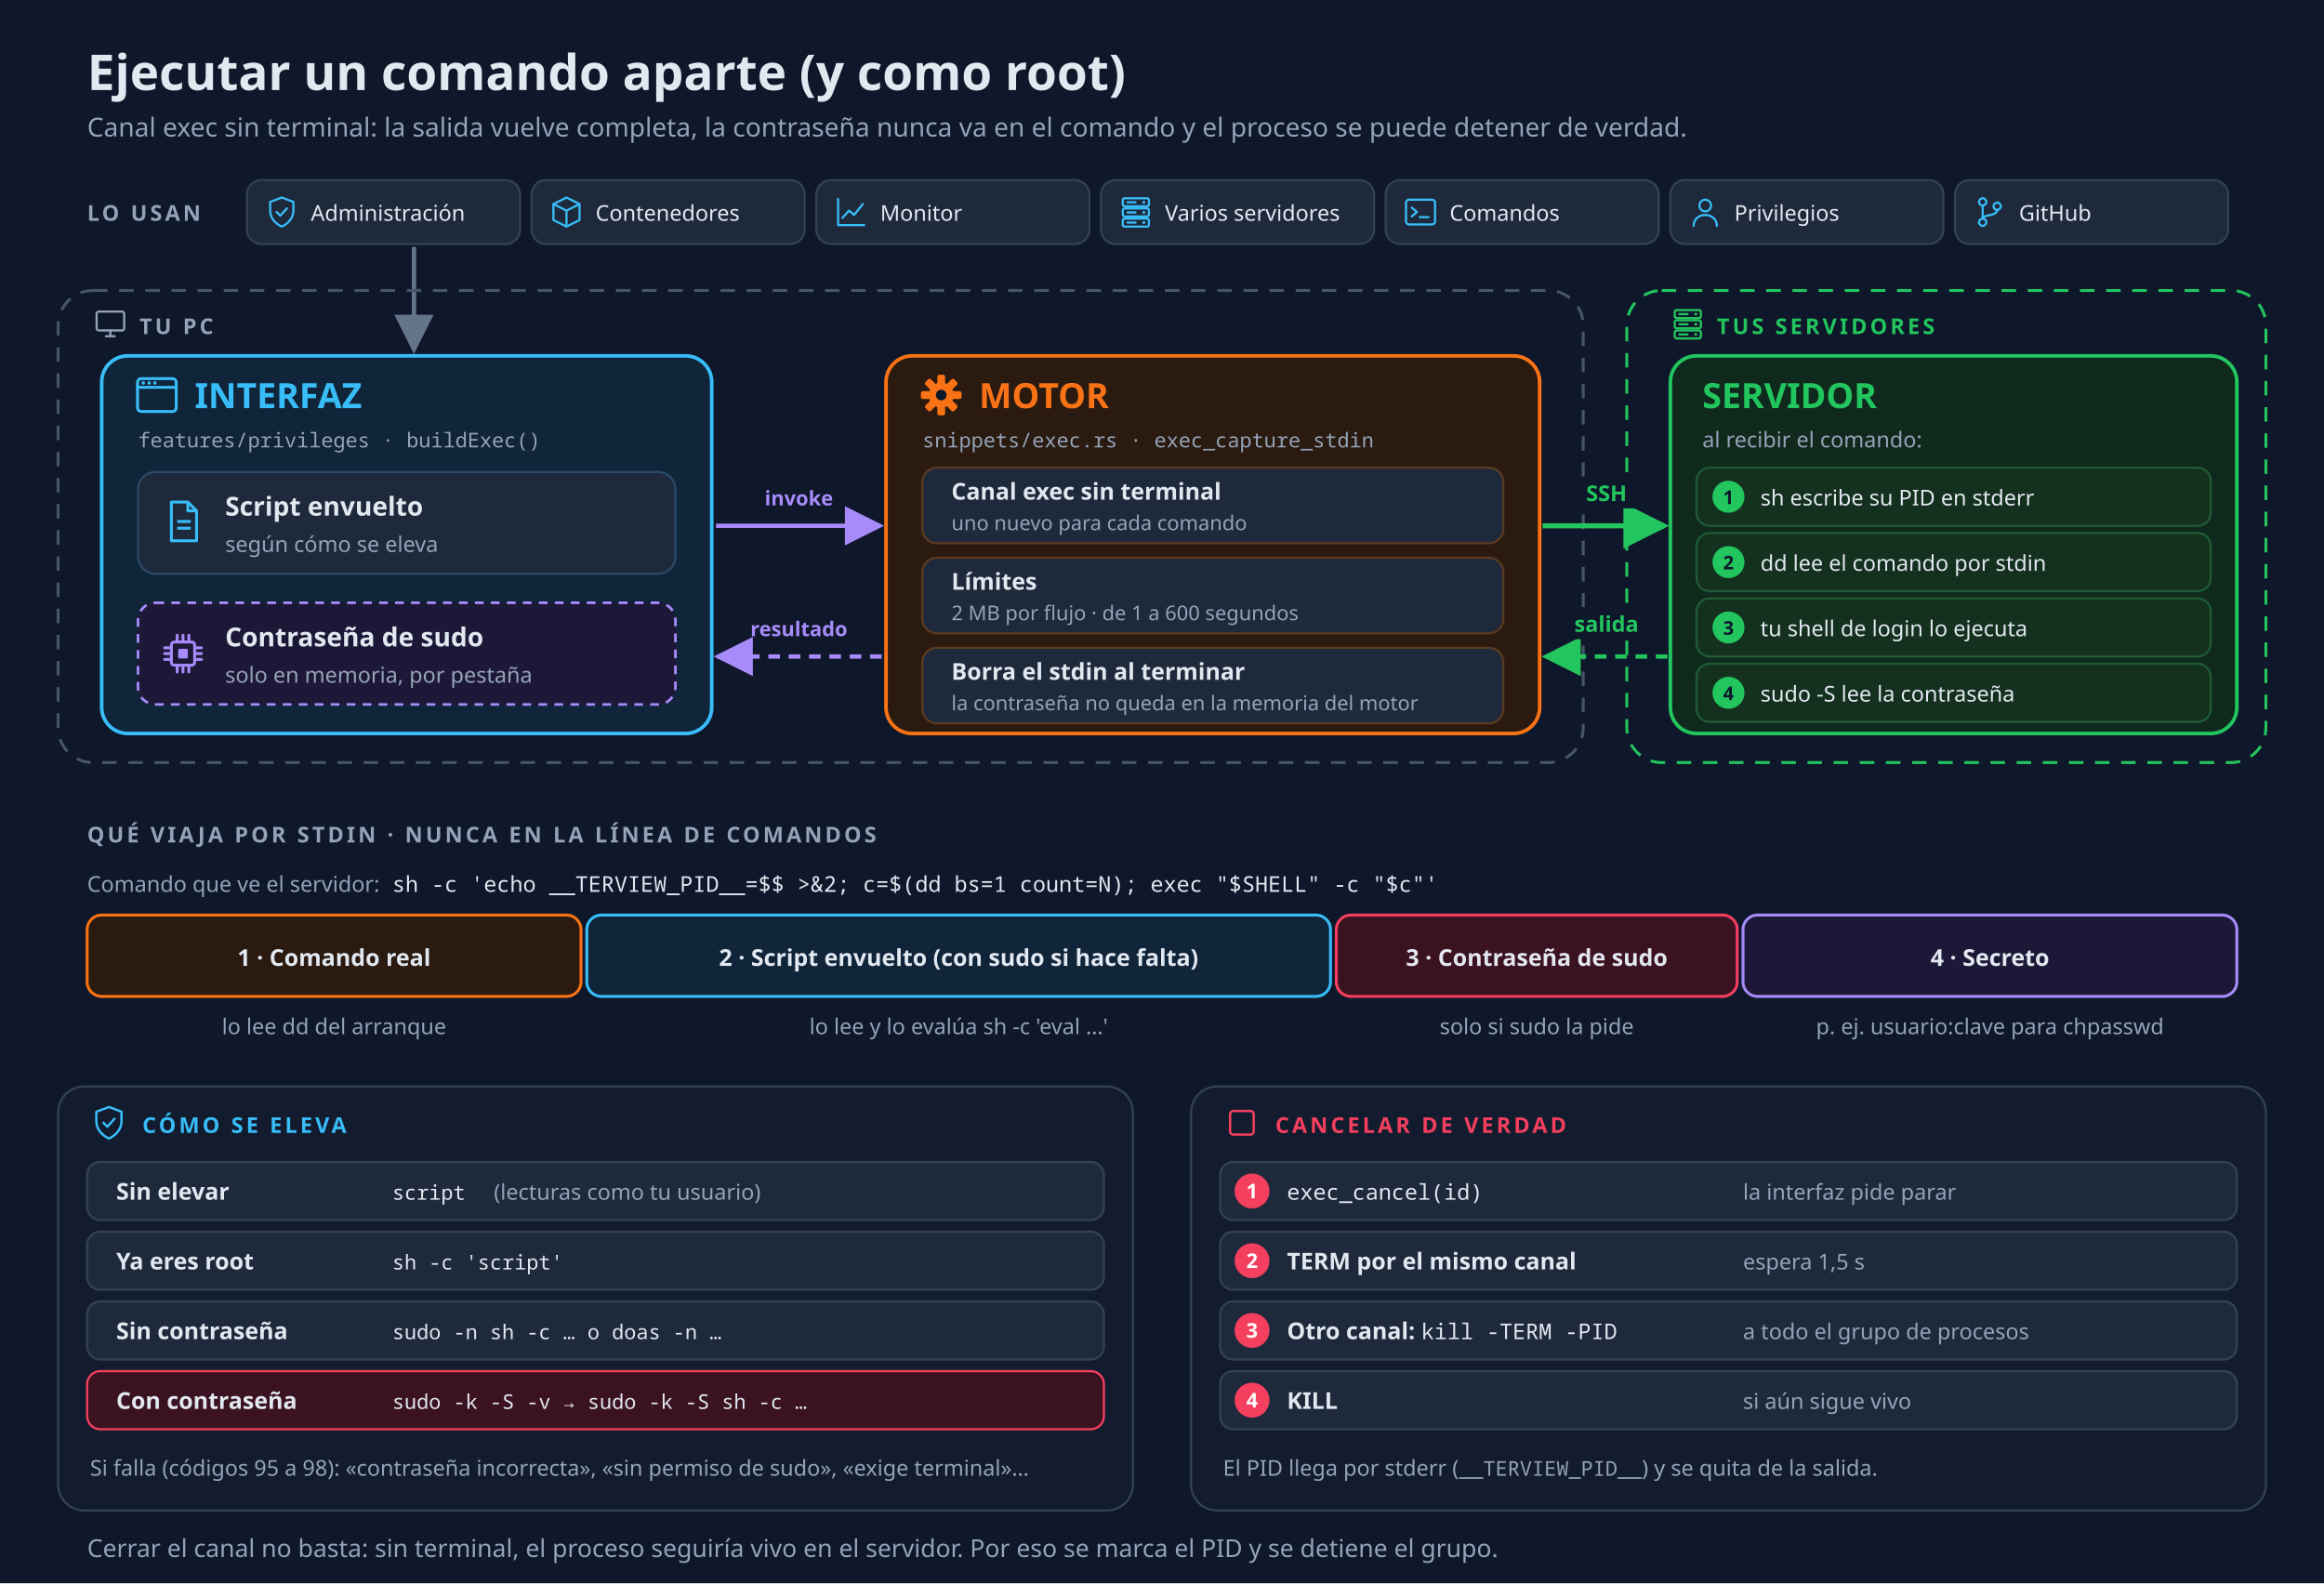
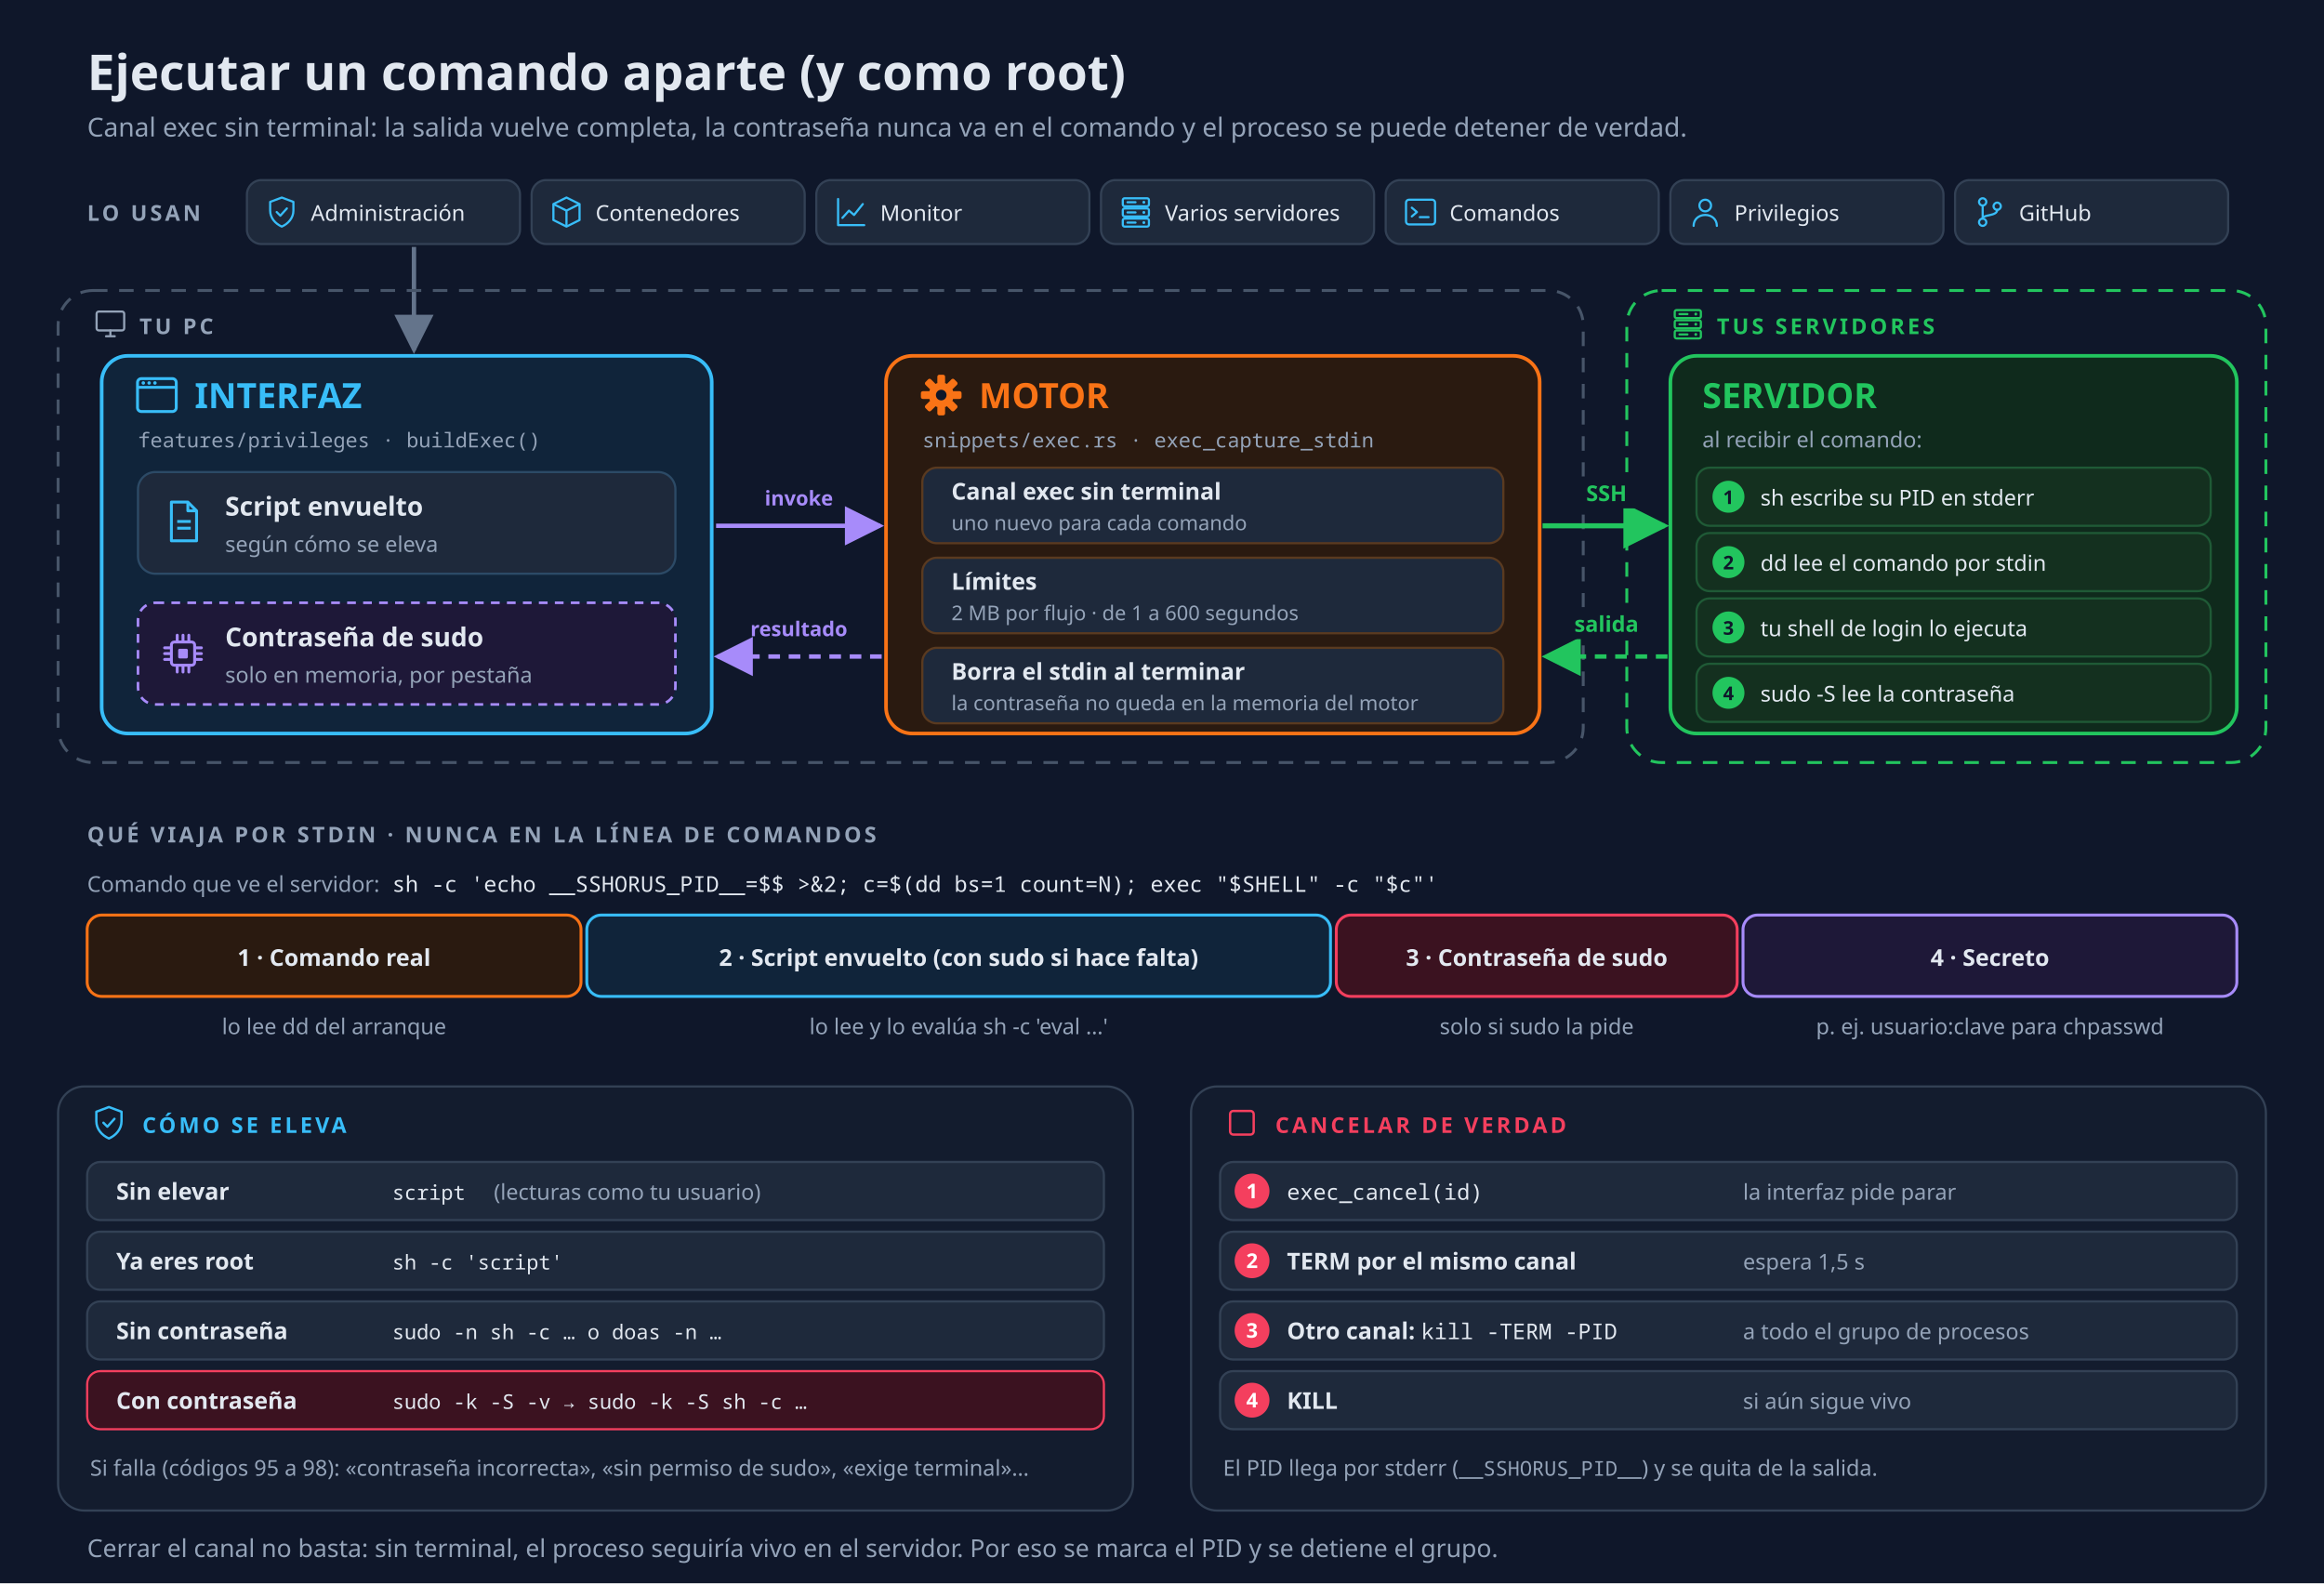
<svg xmlns="http://www.w3.org/2000/svg" width="1600" height="1090" viewBox="0 0 1600 1090">
  <defs>
    <marker id="mp" viewBox="0 0 10 10" refX="9" refY="5" markerWidth="9" markerHeight="9" orient="auto-start-reverse">
      <path d="M0,0 L10,5 L0,10 z" fill="#a78bfa" />
    </marker>
    <marker id="mg" viewBox="0 0 10 10" refX="9" refY="5" markerWidth="9" markerHeight="9" orient="auto-start-reverse">
      <path d="M0,0 L10,5 L0,10 z" fill="#22c55e" />
    </marker>
    <marker id="mn" viewBox="0 0 10 10" refX="9" refY="5" markerWidth="9" markerHeight="9" orient="auto-start-reverse">
      <path d="M0,0 L10,5 L0,10 z" fill="#64748b" />
    </marker>
    <symbol id="i-pc" viewBox="0 0 48 48">
      <g fill="none" stroke="currentColor" stroke-width="3" stroke-linecap="round" stroke-linejoin="round">
        <rect x="5" y="7" width="38" height="26" rx="3" />
        <path d="M18 41h12M24 33v8" />
      </g>
    </symbol>
    <symbol id="i-window" viewBox="0 0 48 48">
      <g fill="none" stroke="currentColor" stroke-width="3" stroke-linejoin="round">
        <rect x="4" y="7" width="40" height="34" rx="4" />
        <path d="M4 16h40" />
      </g>
      <g fill="currentColor">
        <circle cx="10" cy="11.5" r="1.8" />
        <circle cx="16" cy="11.5" r="1.8" />
        <circle cx="22" cy="11.5" r="1.8" />
      </g>
    </symbol>
    <symbol id="i-gear" viewBox="0 0 48 48">
      <g fill="currentColor">
        <rect x="20" y="3" width="8" height="10" rx="2" />
        <rect x="20" y="35" width="8" height="10" rx="2" />
        <rect x="3" y="20" width="10" height="8" rx="2" />
        <rect x="35" y="20" width="10" height="8" rx="2" />
        <rect x="20" y="3" width="8" height="10" rx="2" transform="rotate(45 24 24)" />
        <rect x="20" y="35" width="8" height="10" rx="2" transform="rotate(45 24 24)" />
        <rect x="3" y="20" width="10" height="8" rx="2" transform="rotate(45 24 24)" />
        <rect x="35" y="20" width="10" height="8" rx="2" transform="rotate(45 24 24)" />
      </g>
      <circle cx="24" cy="24" r="13" fill="currentColor" />
      <circle cx="24" cy="24" r="5.5" fill="#0f172a" />
    </symbol>
    <symbol id="i-server" viewBox="0 0 48 48">
      <g fill="none" stroke="currentColor" stroke-width="3" stroke-linejoin="round">
        <rect x="6" y="5" width="36" height="11" rx="2.5" />
        <rect x="6" y="19" width="36" height="11" rx="2.5" />
        <rect x="6" y="33" width="36" height="11" rx="2.5" />
      </g>
      <g fill="currentColor">
        <circle cx="35" cy="10.5" r="2" />
        <circle cx="35" cy="24.5" r="2" />
        <circle cx="35" cy="38.5" r="2" />
        <rect x="11" y="9" width="14" height="3" rx="1.5" />
        <rect x="11" y="23" width="14" height="3" rx="1.5" />
        <rect x="11" y="37" width="14" height="3" rx="1.5" />
      </g>
    </symbol>
    <symbol id="i-cloud" viewBox="0 0 48 48">
      <path d="M14 38h22a9 9 0 0 0 1-17.9A12 12 0 0 0 14.3 17 10.5 10.5 0 0 0 14 38z" fill="none" stroke="currentColor" stroke-width="3" stroke-linejoin="round" />
    </symbol>
    <symbol id="i-git" viewBox="0 0 48 48">
      <g fill="none" stroke="currentColor" stroke-width="3" stroke-linecap="round">
        <circle cx="14" cy="10" r="5" />
        <circle cx="14" cy="38" r="5" />
        <circle cx="34" cy="16" r="5" />
        <path d="M14 15v18M34 21c0 9-20 6-20 12" />
      </g>
    </symbol>
    <symbol id="i-db" viewBox="0 0 48 48">
      <g fill="none" stroke="currentColor" stroke-width="3">
        <ellipse cx="24" cy="10" rx="16" ry="6" />
        <path d="M8 10v28c0 3.3 7.2 6 16 6s16-2.7 16-6V10" />
        <path d="M8 19c0 3.3 7.2 6 16 6s16-2.7 16-6M8 28.5c0 3.3 7.2 6 16 6s16-2.7 16-6" />
      </g>
    </symbol>
    <symbol id="i-key" viewBox="0 0 48 48">
      <g fill="none" stroke="currentColor" stroke-width="3" stroke-linecap="round" stroke-linejoin="round">
        <circle cx="15" cy="30" r="9" />
        <path d="M21.5 23.5 40 5M33 12l5 5M28 17l4 4" />
      </g>
    </symbol>
    <symbol id="i-folder" viewBox="0 0 48 48">
      <path d="M5 13a3 3 0 0 1 3-3h10l4 5h18a3 3 0 0 1 3 3v19a3 3 0 0 1-3 3H8a3 3 0 0 1-3-3z" fill="none" stroke="currentColor" stroke-width="3" stroke-linejoin="round" />
    </symbol>
    <symbol id="i-file" viewBox="0 0 48 48">
      <g fill="none" stroke="currentColor" stroke-width="3" stroke-linejoin="round">
        <path d="M12 4h17l9 9v31H12z" />
        <path d="M29 4v9h9M18 24h14M18 31h14" />
      </g>
    </symbol>
    <symbol id="i-lock" viewBox="0 0 48 48">
      <g fill="none" stroke="currentColor" stroke-width="3" stroke-linejoin="round">
        <rect x="9" y="21" width="30" height="22" rx="3" />
        <path d="M15 21v-6a9 9 0 0 1 18 0v6" />
      </g>
      <circle cx="24" cy="32" r="3" fill="currentColor" />
    </symbol>
    <symbol id="i-chip" viewBox="0 0 48 48">
      <g fill="none" stroke="currentColor" stroke-width="3" stroke-linecap="round">
        <rect x="12" y="12" width="24" height="24" rx="3" />
        <path d="M18 5v6M24 5v6M30 5v6M18 37v6M24 37v6M30 37v6M5 18h6M5 24h6M5 30h6M37 18h6M37 24h6M37 30h6" />
      </g>
      <rect x="19" y="19" width="10" height="10" rx="1.5" fill="currentColor" />
    </symbol>
    <symbol id="i-box" viewBox="0 0 48 48">
      <g fill="none" stroke="currentColor" stroke-width="3" stroke-linejoin="round">
        <path d="M24 4 42 13v22L24 44 6 35V13z" />
        <path d="M6 13l18 9 18-9M24 22v22" />
      </g>
    </symbol>
    <symbol id="i-term" viewBox="0 0 48 48">
      <g fill="none" stroke="currentColor" stroke-width="3" stroke-linecap="round" stroke-linejoin="round">
        <rect x="4" y="7" width="40" height="34" rx="4" />
        <path d="M12 18l7 6-7 6M23 31h12" />
      </g>
    </symbol>
    <symbol id="i-shield" viewBox="0 0 48 48">
      <g fill="none" stroke="currentColor" stroke-width="3" stroke-linejoin="round" stroke-linecap="round">
        <path d="M24 4 40 10v12c0 10-7 18-16 22C15 40 8 32 8 22V10z" />
        <path d="M17 24l5 5 9-10" />
      </g>
    </symbol>
    <symbol id="i-chart" viewBox="0 0 48 48">
      <g fill="none" stroke="currentColor" stroke-width="3" stroke-linecap="round" stroke-linejoin="round">
        <path d="M6 6v36h36" />
        <path d="M12 32l9-10 7 6 12-15" />
      </g>
    </symbol>
    <symbol id="i-user" viewBox="0 0 48 48">
      <g fill="none" stroke="currentColor" stroke-width="3" stroke-linecap="round">
        <circle cx="24" cy="15" r="8" />
        <path d="M8 43c0-9 7-15 16-15s16 6 16 15" />
      </g>
    </symbol>
    <symbol id="i-tunnel" viewBox="0 0 48 48">
      <g fill="none" stroke="currentColor" stroke-width="3" stroke-linecap="round" stroke-linejoin="round">
        <path d="M4 40V24a20 20 0 0 1 40 0v16" />
        <path d="M14 40V25a10 10 0 0 1 20 0v15" />
        <path d="M4 40h10M34 40h10" />
      </g>
    </symbol>
    <symbol id="i-globe" viewBox="0 0 48 48">
      <g fill="none" stroke="currentColor" stroke-width="3">
        <circle cx="24" cy="24" r="19" />
        <ellipse cx="24" cy="24" rx="8" ry="19" />
        <path d="M5 24h38M8 14h32M8 34h32" />
      </g>
    </symbol>
    <symbol id="i-play" viewBox="0 0 48 48">
      <path d="M14 8l26 16-26 16z" fill="none" stroke="currentColor" stroke-width="3" stroke-linejoin="round" />
    </symbol>
    <symbol id="i-stop" viewBox="0 0 48 48">
      <rect x="9" y="9" width="30" height="30" rx="4" fill="none" stroke="currentColor" stroke-width="3" />
    </symbol>
    <symbol id="i-tag" viewBox="0 0 48 48">
      <g fill="none" stroke="currentColor" stroke-width="3" stroke-linejoin="round">
        <path d="M5 6h18l20 20-17 17L5 23z" />
      </g>
      <circle cx="14" cy="15" r="3" fill="currentColor" />
    </symbol>
    <symbol id="i-download" viewBox="0 0 48 48">
      <g fill="none" stroke="currentColor" stroke-width="3" stroke-linecap="round" stroke-linejoin="round">
        <path d="M24 6v24M14 21l10 10 10-10M6 36v6h36v-6" />
      </g>
    </symbol>
    <symbol id="i-hand" viewBox="0 0 48 48">
      <g fill="none" stroke="currentColor" stroke-width="3" stroke-linecap="round" stroke-linejoin="round">
        <path d="M16 26V9a3 3 0 0 1 6 0v14M22 21V6a3 3 0 0 1 6 0v15M28 21V9a3 3 0 0 1 6 0v14M34 23v-7a3 3 0 0 1 6 0v12c0 9-6 16-15 16-6 0-9-3-12-7l-6-9a3 3 0 0 1 5-3l3 3" />
      </g>
    </symbol>
    <symbol id="i-history" viewBox="0 0 48 48">
      <g fill="none" stroke="currentColor" stroke-width="3" stroke-linecap="round" stroke-linejoin="round">
        <path d="M7 24a17 17 0 1 0 5-12" />
        <path d="M6 6v8h8M24 14v11l7 4" />
      </g>
    </symbol>
    <symbol id="i-eye" viewBox="0 0 48 48">
      <g fill="none" stroke="currentColor" stroke-width="3" stroke-linejoin="round">
        <path d="M3 24s8-14 21-14 21 14 21 14-8 14-21 14S3 24 3 24z" />
        <circle cx="24" cy="24" r="6" />
      </g>
    </symbol>
  </defs>
  <style>
    text{font-family:'Noto Sans','DejaVu Sans',sans-serif;fill:#e2e8f0}
    .t{font-size:34px;font-weight:700}
    .st{font-size:18px;fill:#94a3b8}
    .h{font-size:24px;font-weight:700}
    .b{font-size:18px;font-weight:600}
    .b16{font-size:16px;font-weight:600}
    .s{font-size:15px;fill:#94a3b8}
    .xs{font-size:13px;fill:#94a3b8}
    .mono{font-family:'Noto Sans Mono','DejaVu Sans Mono',monospace}
    .z{font-size:15px;font-weight:700;letter-spacing:2px}
    .chip{fill:#1e293b;stroke:#334155;stroke-width:1.5}
    .pi{fill:#1e293b;stroke:#2c4a66;stroke-width:1.5}
    .po{fill:#1e293b;stroke:#5a3a20;stroke-width:1.5}
    .ps{fill:#14301f;stroke:#1f5a36;stroke-width:1.5}
    .row{fill:#1e293b;stroke:#334155;stroke-width:1.5}
  </style>
  <rect width="1600" height="1090" fill="#0f172a" />
  <text x="60" y="62" class="t">Ejecutar un comando aparte (y como root)</text>
  <text x="60" y="94" class="st">Canal exec sin terminal: la salida vuelve completa, la contraseña nunca va en el comando y el proceso se puede detener de verdad.</text>
  <text x="60" y="152" class="z" style="fill:#94a3b8">LO USAN</text>
  <g>
    <rect x="170" y="124" width="188" height="44" rx="10" class="chip" />
    <use href="#i-shield" x="182" y="134" width="24" height="24" style="color:#38bdf8" />
    <text x="214" y="152" style="font-size:15px">Administración</text>
    <rect x="366" y="124" width="188" height="44" rx="10" class="chip" />
    <use href="#i-box" x="378" y="134" width="24" height="24" style="color:#38bdf8" />
    <text x="410" y="152" style="font-size:15px">Contenedores</text>
    <rect x="562" y="124" width="188" height="44" rx="10" class="chip" />
    <use href="#i-chart" x="574" y="134" width="24" height="24" style="color:#38bdf8" />
    <text x="606" y="152" style="font-size:15px">Monitor</text>
    <rect x="758" y="124" width="188" height="44" rx="10" class="chip" />
    <use href="#i-server" x="770" y="134" width="24" height="24" style="color:#38bdf8" />
    <text x="802" y="152" style="font-size:15px">Varios servidores</text>
    <rect x="954" y="124" width="188" height="44" rx="10" class="chip" />
    <use href="#i-term" x="966" y="134" width="24" height="24" style="color:#38bdf8" />
    <text x="998" y="152" style="font-size:15px">Comandos</text>
    <rect x="1150" y="124" width="188" height="44" rx="10" class="chip" />
    <use href="#i-user" x="1162" y="134" width="24" height="24" style="color:#38bdf8" />
    <text x="1194" y="152" style="font-size:15px">Privilegios</text>
    <rect x="1346" y="124" width="188" height="44" rx="10" class="chip" />
    <use href="#i-git" x="1358" y="134" width="24" height="24" style="color:#38bdf8" />
    <text x="1390" y="152" style="font-size:15px">GitHub</text>
  </g>
  <line x1="285" y1="170" x2="285" y2="241" stroke="#64748b" stroke-width="3" marker-end="url(#mn)" />
  <rect x="40" y="200" width="1050" height="325" rx="24" fill="none" stroke="#475569" stroke-width="2" stroke-dasharray="10 8" />
  <use href="#i-pc" x="64" y="211" width="24" height="24" style="color:#94a3b8" />
  <text x="96" y="230" class="z" style="fill:#94a3b8">TU PC</text>
  <rect x="70" y="245" width="420" height="260" rx="18" fill="#10243a" stroke="#38bdf8" stroke-width="2.5" />
  <use href="#i-window" x="92" y="256" width="32" height="32" style="color:#38bdf8" />
  <text x="134" y="281" class="h" style="fill:#38bdf8">INTERFAZ</text>
  <text x="95" y="308" class="s mono" style="font-size:14px">features/privileges · buildExec()</text>
  <rect x="95" y="325" width="370" height="70" rx="12" class="pi" />
  <use href="#i-file" x="110" y="343" width="32" height="32" style="color:#38bdf8" />
  <text x="155" y="355" class="b">Script envuelto</text>
  <text x="155" y="380" class="s">según cómo se eleva</text>
  <rect x="95" y="415" width="370" height="70" rx="12" fill="#1e1838" stroke="#a78bfa" stroke-width="1.8" stroke-dasharray="6 5" />
  <use href="#i-chip" x="110" y="434" width="32" height="32" style="color:#a78bfa" />
  <text x="155" y="445" class="b">Contraseña de sudo</text>
  <text x="155" y="470" class="s">solo en memoria, por pestaña</text>
  <text x="550" y="348" text-anchor="middle" style="fill:#a78bfa;font-weight:700;font-size:14px">invoke</text>
  <line x1="493" y1="362" x2="606" y2="362" stroke="#a78bfa" stroke-width="3" marker-end="url(#mp)" />
  <text x="550" y="438" text-anchor="middle" style="fill:#a78bfa;font-weight:700;font-size:14px">resultado</text>
  <line x1="607" y1="452" x2="494" y2="452" stroke="#a78bfa" stroke-width="3" stroke-dasharray="8 6" marker-end="url(#mp)" />
  <rect x="610" y="245" width="450" height="260" rx="18" fill="#2a1a10" stroke="#f97316" stroke-width="2.5" />
  <use href="#i-gear" x="632" y="256" width="32" height="32" style="color:#f97316" />
  <text x="674" y="281" class="h" style="fill:#f97316">MOTOR</text>
  <text x="635" y="308" class="s mono" style="font-size:14px">snippets/exec.rs · exec_capture_stdin</text>
  <rect x="635" y="322" width="400" height="52" rx="10" class="po" />
  <text x="655" y="344" class="b16">Canal exec sin terminal</text>
  <text x="655" y="365" class="xs" style="font-size:14px">uno nuevo para cada comando</text>
  <rect x="635" y="384" width="400" height="52" rx="10" class="po" />
  <text x="655" y="406" class="b16">Límites</text>
  <text x="655" y="427" class="xs" style="font-size:14px">2 MB por flujo · de 1 a 600 segundos</text>
  <rect x="635" y="446" width="400" height="52" rx="10" class="po" />
  <text x="655" y="468" class="b16">Borra el stdin al terminar</text>
  <text x="655" y="489" class="xs" style="font-size:14px">la contraseña no queda en la memoria del motor</text>
  <rect x="1120" y="200" width="440" height="325" rx="24" fill="none" stroke="#22c55e" stroke-width="2" stroke-dasharray="10 8" />
  <text x="1182" y="230" class="z" style="fill:#22c55e">TUS SERVIDORES</text>
  <use href="#i-server" x="1150" y="211" width="24" height="24" style="color:#22c55e" />
  <rect x="1150" y="245" width="390" height="260" rx="18" fill="#0f2a1c" stroke="#22c55e" stroke-width="2.5" />
  <text x="1172" y="281" class="h" style="fill:#22c55e">SERVIDOR</text>
  <text x="1172" y="308" class="s">al recibir el comando:</text>
  <rect x="1168" y="322" width="354" height="40" rx="9" class="ps" />
  <circle cx="1190" cy="342" r="11" fill="#22c55e" />
  <text x="1190" y="347" text-anchor="middle" style="font-size:13px;font-weight:700;fill:#0f172a">1</text>
  <text x="1212" y="348" style="font-size:15px">sh escribe su PID en stderr</text>
  <rect x="1168" y="367" width="354" height="40" rx="9" class="ps" />
  <circle cx="1190" cy="387" r="11" fill="#22c55e" />
  <text x="1190" y="392" text-anchor="middle" style="font-size:13px;font-weight:700;fill:#0f172a">2</text>
  <text x="1212" y="393" style="font-size:15px">dd lee el comando por stdin</text>
  <rect x="1168" y="412" width="354" height="40" rx="9" class="ps" />
  <circle cx="1190" cy="432" r="11" fill="#22c55e" />
  <text x="1190" y="437" text-anchor="middle" style="font-size:13px;font-weight:700;fill:#0f172a">3</text>
  <text x="1212" y="438" style="font-size:15px">tu shell de login lo ejecuta</text>
  <rect x="1168" y="457" width="354" height="40" rx="9" class="ps" />
  <circle cx="1190" cy="477" r="11" fill="#22c55e" />
  <text x="1190" y="482" text-anchor="middle" style="font-size:13px;font-weight:700;fill:#0f172a">4</text>
  <text x="1212" y="483" style="font-size:15px">sudo -S lee la contraseña</text>
  <line x1="1062" y1="362" x2="1146" y2="362" stroke="#22c55e" stroke-width="3.5" marker-end="url(#mg)" />
  <rect x="1080" y="328" width="52" height="22" rx="4" fill="#0f172a" />
  <text x="1106" y="345" text-anchor="middle" style="fill:#22c55e;font-weight:700;font-size:15px">SSH</text>
  <line x1="1148" y1="452" x2="1064" y2="452" stroke="#22c55e" stroke-width="3" stroke-dasharray="8 6" marker-end="url(#mg)" />
  <rect x="1076" y="418" width="60" height="22" rx="4" fill="#0f172a" />
  <text x="1106" y="435" text-anchor="middle" style="fill:#22c55e;font-weight:700;font-size:15px">salida</text>
  <text x="60" y="580" class="z" style="fill:#94a3b8">QUÉ VIAJA POR STDIN · NUNCA EN LA LÍNEA DE COMANDOS</text>
  <text x="60" y="614" class="s">Comando que ve el servidor:</text>
-   <text x="270" y="614" class="mono" style="font-size:15px;fill:#e2e8f0">sh -c 'echo __TERVIEW_PID__=$$ &gt;&amp;2; c=$(dd bs=1 count=N); exec "$SHELL" -c "$c"'</text>
+   <text x="270" y="614" class="mono" style="font-size:15px;fill:#e2e8f0">sh -c 'echo __SSHORUS_PID__=$$ &gt;&amp;2; c=$(dd bs=1 count=N); exec "$SHELL" -c "$c"'</text>
  <rect x="60" y="630" width="340" height="56" rx="10" fill="#2a1a10" stroke="#f97316" stroke-width="2" />
  <text x="230" y="665" text-anchor="middle" class="b16">1 · Comando real</text>
  <rect x="404" y="630" width="512" height="56" rx="10" fill="#10243a" stroke="#38bdf8" stroke-width="2" />
  <text x="660" y="665" text-anchor="middle" class="b16">2 · Script envuelto (con sudo si hace falta)</text>
  <rect x="920" y="630" width="276" height="56" rx="10" fill="#3b1220" stroke="#f43f5e" stroke-width="2" />
  <text x="1058" y="665" text-anchor="middle" class="b16">3 · Contraseña de sudo</text>
  <rect x="1200" y="630" width="340" height="56" rx="10" fill="#1e1838" stroke="#a78bfa" stroke-width="2" />
  <text x="1370" y="665" text-anchor="middle" class="b16">4 · Secreto</text>
  <text x="230" y="712" text-anchor="middle" class="s">lo lee dd del arranque</text>
  <text x="660" y="712" text-anchor="middle" class="s">lo lee y lo evalúa sh -c 'eval …'</text>
  <text x="1058" y="712" text-anchor="middle" class="s">solo si sudo la pide</text>
  <text x="1370" y="712" text-anchor="middle" class="s">p. ej. usuario:clave para chpasswd</text>
  <rect x="40" y="748" width="740" height="292" rx="18" fill="#131c2e" stroke="#334155" stroke-width="1.5" />
  <use href="#i-shield" x="62" y="760" width="26" height="26" style="color:#38bdf8" />
  <text x="98" y="780" class="z" style="fill:#38bdf8">CÓMO SE ELEVA</text>
  <rect x="60" y="800" width="700" height="40" rx="9" class="row" />
  <text x="80" y="826" class="b16">Sin elevar</text>
  <text x="270" y="826" class="mono" style="font-size:14px">script</text>
  <text x="340" y="826" class="s">(lecturas como tu usuario)</text>
  <rect x="60" y="848" width="700" height="40" rx="9" class="row" />
  <text x="80" y="874" class="b16">Ya eres root</text>
  <text x="270" y="874" class="mono" style="font-size:14px">sh -c 'script'</text>
  <rect x="60" y="896" width="700" height="40" rx="9" class="row" />
  <text x="80" y="922" class="b16">Sin contraseña</text>
  <text x="270" y="922" class="mono" style="font-size:14px">sudo -n sh -c …   o   doas -n …</text>
  <rect x="60" y="944" width="700" height="40" rx="9" fill="#3b1220" stroke="#f43f5e" stroke-width="1.5" />
  <text x="80" y="970" class="b16">Con contraseña</text>
  <text x="270" y="970" class="mono" style="font-size:14px">sudo -k -S -v  →  sudo -k -S sh -c …</text>
  <text x="62" y="1016" class="s">Si falla (códigos 95 a 98): «contraseña incorrecta», «sin permiso de sudo», «exige terminal»…</text>
  <rect x="820" y="748" width="740" height="292" rx="18" fill="#131c2e" stroke="#334155" stroke-width="1.5" />
  <use href="#i-stop" x="842" y="760" width="26" height="26" style="color:#f43f5e" />
  <text x="878" y="780" class="z" style="fill:#f43f5e">CANCELAR DE VERDAD</text>
  <rect x="840" y="800" width="700" height="40" rx="9" class="row" />
  <circle cx="862" cy="820" r="12" fill="#f43f5e" />
  <text x="862" y="825" text-anchor="middle" style="font-size:14px;font-weight:700;fill:#ffffff">1</text>
  <text x="886" y="826" class="mono" style="font-size:15px">exec_cancel(id)</text>
  <text x="1200" y="826" class="s">la interfaz pide parar</text>
  <rect x="840" y="848" width="700" height="40" rx="9" class="row" />
  <circle cx="862" cy="868" r="12" fill="#f43f5e" />
  <text x="862" y="873" text-anchor="middle" style="font-size:14px;font-weight:700;fill:#ffffff">2</text>
  <text x="886" y="874" class="b16">TERM por el mismo canal</text>
  <text x="1200" y="874" class="s">espera 1,5 s</text>
  <rect x="840" y="896" width="700" height="40" rx="9" class="row" />
  <circle cx="862" cy="916" r="12" fill="#f43f5e" />
  <text x="862" y="921" text-anchor="middle" style="font-size:14px;font-weight:700;fill:#ffffff">3</text>
  <text x="886" y="922" class="b16">Otro canal: <tspan class="mono" style="font-weight:400;font-size:15px">kill -TERM -PID</tspan>
  </text>
  <text x="1200" y="922" class="s">a todo el grupo de procesos</text>
  <rect x="840" y="944" width="700" height="40" rx="9" class="row" />
  <circle cx="862" cy="964" r="12" fill="#f43f5e" />
  <text x="862" y="969" text-anchor="middle" style="font-size:14px;font-weight:700;fill:#ffffff">4</text>
  <text x="886" y="970" class="b16">KILL</text>
  <text x="1200" y="970" class="s">si aún sigue vivo</text>
-   <text x="842" y="1016" class="s">El PID llega por stderr (<tspan class="mono" style="font-size:14px">__TERVIEW_PID__</tspan>) y se quita de la salida.</text>
+   <text x="842" y="1016" class="s">El PID llega por stderr (<tspan class="mono" style="font-size:14px">__SSHORUS_PID__</tspan>) y se quita de la salida.</text>
  <text x="60" y="1072" style="font-size:17px;fill:#94a3b8">Cerrar el canal no basta: sin terminal, el proceso seguiría vivo en el servidor. Por eso se marca el PID y se detiene el grupo.</text>
</svg>
